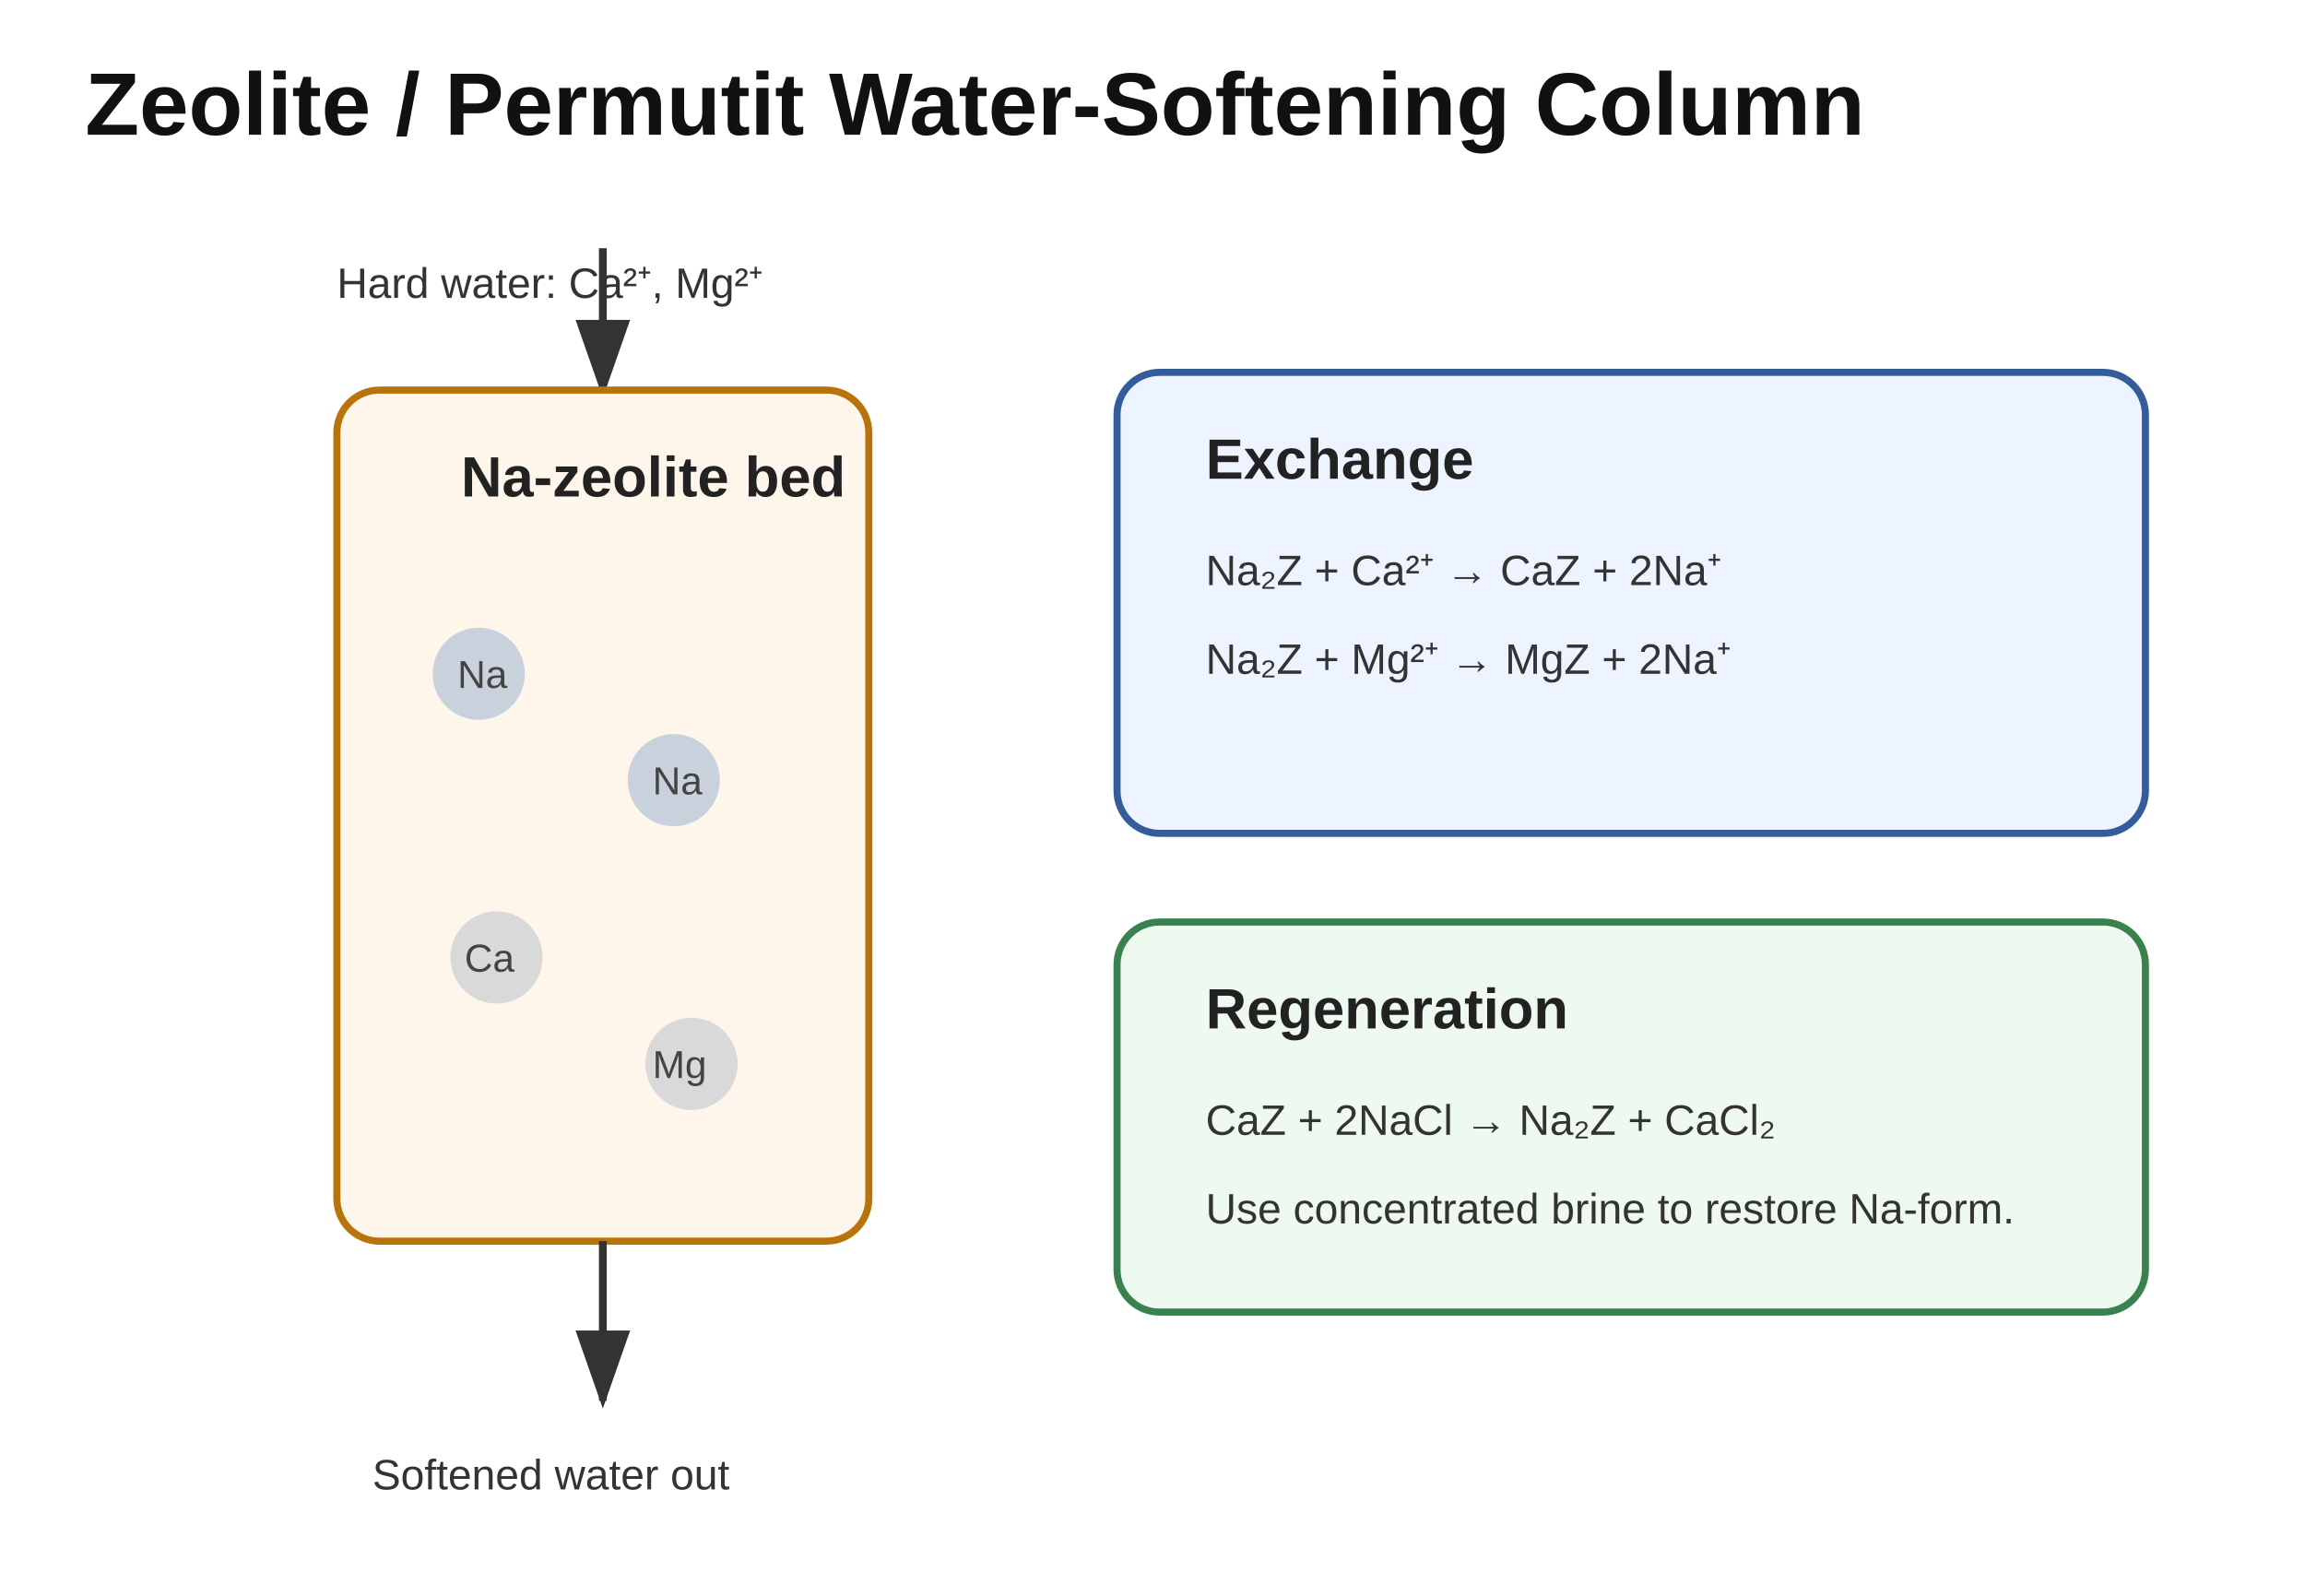
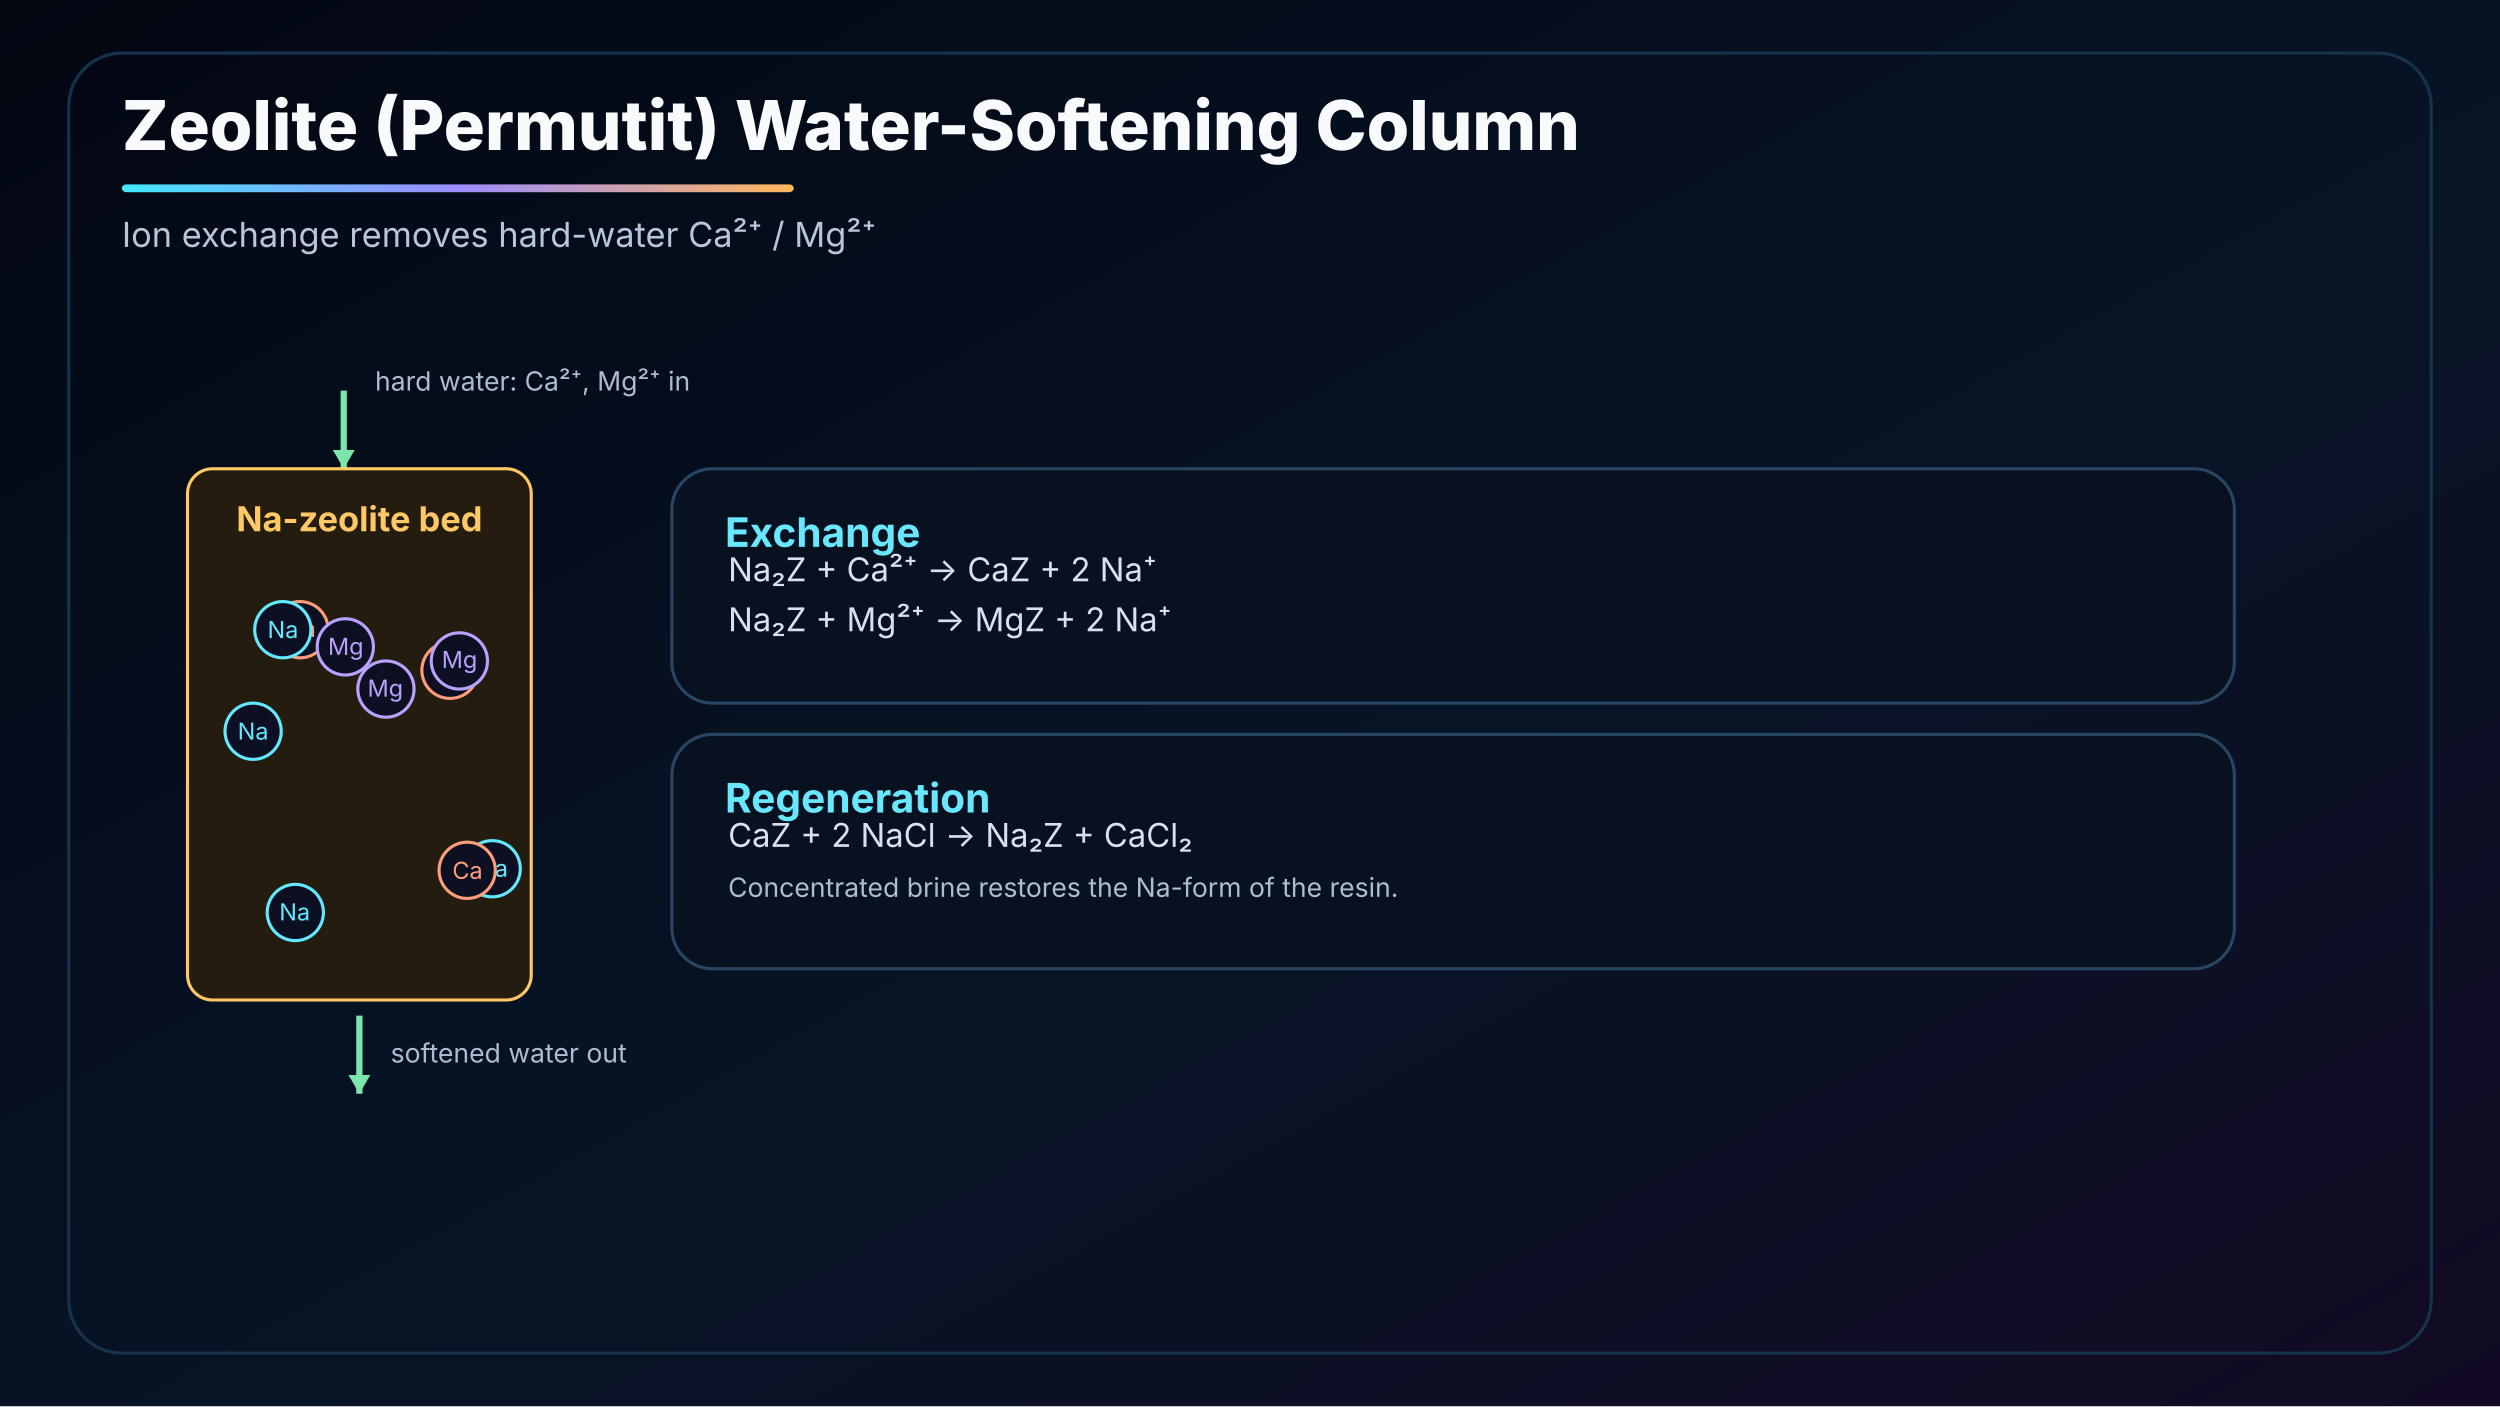
- <svg xmlns="http://www.w3.org/2000/svg" width="650" height="450" viewBox="0 0 650 450">
-   <style>
- .title{font:700 25px Arial,sans-serif;fill:#111} .subtitle{font:600 16px Arial,sans-serif;fill:#222}
- .label{font:14px Arial,sans-serif;fill:#222} .small{font:12px Arial,sans-serif;fill:#333} .tiny{font:11px Arial,sans-serif;fill:#444}
- .box{fill:#f6f8fb;stroke:#30445f;stroke-width:2;rx:12;ry:12}
- .blue{fill:#eef4ff;stroke:#355c9a;stroke-width:2;rx:12;ry:12}
- .green{fill:#eefaf0;stroke:#39814f;stroke-width:2;rx:12;ry:12}
- .orange{fill:#fef6ea;stroke:#b8740b;stroke-width:2;rx:12;ry:12}
- .red{fill:#fff1f1;stroke:#b24848;stroke-width:2;rx:12;ry:12}
- .arrow{stroke:#333;stroke-width:2.2;fill:none;marker-end:url(#a)}
- .bond{stroke:#222;stroke-width:3;fill:none} .dash{stroke:#596b7d;stroke-width:2;fill:none;stroke-dasharray:5 5}
- .hbond{stroke:#2e6da4;stroke-width:2.3;fill:none;stroke-dasharray:4 5}
- </style>
+ <svg xmlns="http://www.w3.org/2000/svg" width="1600" height="900" viewBox="0 0 1600 900">
  <defs>
-     <marker id="a" markerWidth="10" markerHeight="7" refX="9" refY="3.5" orient="auto">
-       <polygon points="0 0,10 3.5,0 7" fill="#333" />
-     </marker>
+     <linearGradient id="bg" x1="0" y1="0" x2="1" y2="1">
+       <stop stop-color="#030712" />
+       <stop offset="0.55" stop-color="#071426" />
+       <stop offset="1" stop-color="#120a24" />
+     </linearGradient>
+     <linearGradient id="accent" x1="0" y1="0" x2="1" y2="0">
+       <stop stop-color="#43e6ff" />
+       <stop offset="0.5" stop-color="#9b8cff" />
+       <stop offset="1" stop-color="#ffb65c" />
+     </linearGradient>
+     <filter id="glow">
+       <feGaussianBlur stdDeviation="6" result="b" />
+       <feMerge>
+         <feMergeNode in="b" />
+         <feMergeNode in="SourceGraphic" />
+       </feMerge>
+     </filter>
+     <style>
+     .title{font:800 44px Inter,Arial,sans-serif;fill:#f8fafc} .sub{font:400 22px Inter,Arial,sans-serif;fill:#b9c6d8}
+     .h{font:750 26px Inter,Arial,sans-serif;fill:#69e7ff} .t{font:400 21px Inter,Arial,sans-serif;fill:#d8e1ee}
+     .small{font:400 17px Inter,Arial,sans-serif;fill:#aebbd0} .tiny{font:400 15px Inter,Arial,sans-serif;fill:#8ba0b8}
+     .gold{fill:#ffc866} .violet{fill:#b9a2ff} .cyan{fill:#62e8ff} .coral{fill:#ff9c7a} .green{fill:#7be6ab}
+     .panel{fill:#07111f;stroke:#284563;stroke-width:2} .panel2{fill:#0d1023;stroke:#5f4a88;stroke-width:2}
+     .line{stroke:#63e6ff;stroke-width:4;fill:none} .dash{stroke:#b69cff;stroke-width:4;stroke-dasharray:12 10;fill:none}
+     .bond{stroke:#e8f1fb;stroke-width:5} .thin{stroke:#6f829a;stroke-width:2;fill:none}
+   </style>
  </defs>
-   <text x="24" y="38" class="title">Zeolite / Permutit Water-Softening Column</text>
-   <line x1="170" y1="70" x2="170" y2="110" class="arrow" />
-   <text x="95" y="84" class="small">Hard water: Ca²⁺, Mg²⁺</text>
-   <rect x="95" y="110" width="150" height="240" class="orange" />
-   <text x="130" y="140" class="subtitle">Na-zeolite bed</text>
-   <circle cx="135" cy="190" r="13" fill="#c9d2dc" />
-   <text x="129" y="194" class="tiny">Na</text>
-   <circle cx="190" cy="220" r="13" fill="#c9d2dc" />
-   <text x="184" y="224" class="tiny">Na</text>
-   <circle cx="140" cy="270" r="13" fill="#d9d9d9" />
-   <text x="131" y="274" class="tiny">Ca</text>
-   <circle cx="195" cy="300" r="13" fill="#d9d9d9" />
-   <text x="184" y="304" class="tiny">Mg</text>
-   <line x1="170" y1="350" x2="170" y2="395" class="arrow" />
-   <text x="105" y="420" class="small">Softened water out</text>
-   <rect x="315" y="105" width="290" height="130" class="blue" />
-   <text x="340" y="135" class="subtitle">Exchange</text>
-   <text x="340" y="165" class="small">Na₂Z + Ca²⁺ → CaZ + 2Na⁺</text>
-   <text x="340" y="190" class="small">Na₂Z + Mg²⁺ → MgZ + 2Na⁺</text>
-   <rect x="315" y="260" width="290" height="110" class="green" />
-   <text x="340" y="290" class="subtitle">Regeneration</text>
-   <text x="340" y="320" class="small">CaZ + 2NaCl → Na₂Z + CaCl₂</text>
-   <text x="340" y="345" class="small">Use concentrated brine to restore Na-form.</text>
+   <rect width="1600" height="900" fill="url(#bg)" />
+   <rect x="44" y="34" width="1512" height="832" rx="34" fill="none" stroke="#17324d" stroke-width="2" />
+   <text x="78" y="96" class="title">Zeolite (Permutit) Water-Softening Column</text>
+   <rect x="78" y="118" width="430" height="5" rx="3" fill="url(#accent)" />
+   <text x="78" y="158" class="sub">Ion exchange removes hard-water Ca²⁺ / Mg²⁺</text>
+   <line x1="220" y1="250" x2="220" y2="300" stroke="#7be6ab" stroke-width="4" />
+   <path d="M 220 300 L 213 288 L 227 288 Z" fill="#7be6ab" />
+   <text x="240" y="250" class="small">hard water: Ca²⁺, Mg²⁺ in</text>
+   <rect x="120" y="300" width="220" height="340" rx="16" fill="#241c0e" stroke="#ffc866" stroke-width="2" />
+   <text x="230" y="340" class="h" text-anchor="middle" style="fill:#ffc866;font-size:22px">Na-zeolite bed</text>
+   <circle cx="192" cy="403" r="18" fill="#0d1023" stroke="#ff9c7a" stroke-width="2" />
+   <text x="192.489" y="407.697" class="tiny" text-anchor="middle" style="fill:#ff9c7a">Ca</text>
+   <circle cx="221" cy="414" r="18" fill="#0d1023" stroke="#b9a2ff" stroke-width="2" />
+   <text x="221.29" y="419.094" class="tiny" text-anchor="middle" style="fill:#b9a2ff">Mg</text>
+   <circle cx="162" cy="468" r="18" fill="#0d1023" stroke="#62e8ff" stroke-width="2" />
+   <text x="161.973" y="473.35" class="tiny" text-anchor="middle" style="fill:#62e8ff">Na</text>
+   <circle cx="315" cy="556" r="18" fill="#0d1023" stroke="#62e8ff" stroke-width="2" />
+   <text x="315.232" y="561.1" class="tiny" text-anchor="middle" style="fill:#62e8ff">Na</text>
+   <circle cx="288" cy="429" r="18" fill="#0d1023" stroke="#ff9c7a" stroke-width="2" />
+   <text x="287.729" y="433.824" class="tiny" text-anchor="middle" style="fill:#ff9c7a">Ca</text>
+   <circle cx="247" cy="441" r="18" fill="#0d1023" stroke="#b9a2ff" stroke-width="2" />
+   <text x="246.602" y="445.87" class="tiny" text-anchor="middle" style="fill:#b9a2ff">Mg</text>
+   <circle cx="181" cy="403" r="18" fill="#0d1023" stroke="#62e8ff" stroke-width="2" />
+   <text x="181.08" y="408.36" class="tiny" text-anchor="middle" style="fill:#62e8ff">Na</text>
+   <circle cx="189" cy="584" r="18" fill="#0d1023" stroke="#62e8ff" stroke-width="2" />
+   <text x="188.592" y="589.045" class="tiny" text-anchor="middle" style="fill:#62e8ff">Na</text>
+   <circle cx="299" cy="557" r="18" fill="#0d1023" stroke="#ff9c7a" stroke-width="2" />
+   <text x="299.206" y="562.464" class="tiny" text-anchor="middle" style="fill:#ff9c7a">Ca</text>
+   <circle cx="294" cy="423" r="18" fill="#0d1023" stroke="#b9a2ff" stroke-width="2" />
+   <text x="294.081" y="427.556" class="tiny" text-anchor="middle" style="fill:#b9a2ff">Mg</text>
+   <line x1="230" y1="650" x2="230" y2="700" stroke="#7be6ab" stroke-width="4" />
+   <path d="M 230 700 L 223 688 L 237 688 Z" fill="#7be6ab" />
+   <text x="250" y="680" class="small">softened water out</text>
+   <rect x="430" y="300" width="1000" height="150" rx="26" class="panel" />
+   <text x="464" y="350" class="h">Exchange</text>
+   <text x="466" y="372" class="t">Na₂Z + Ca²⁺ → CaZ + 2 Na⁺</text>
+   <text x="466" y="404" class="t">Na₂Z + Mg²⁺ → MgZ + 2 Na⁺</text>
+   <rect x="430" y="470" width="1000" height="150" rx="26" class="panel" />
+   <text x="464" y="520" class="h">Regeneration</text>
+   <text x="466" y="542" class="t">CaZ + 2 NaCl → Na₂Z + CaCl₂</text>
+   <text x="466" y="574" class="small">Concentrated brine restores the Na-form of the resin.</text>
</svg>
